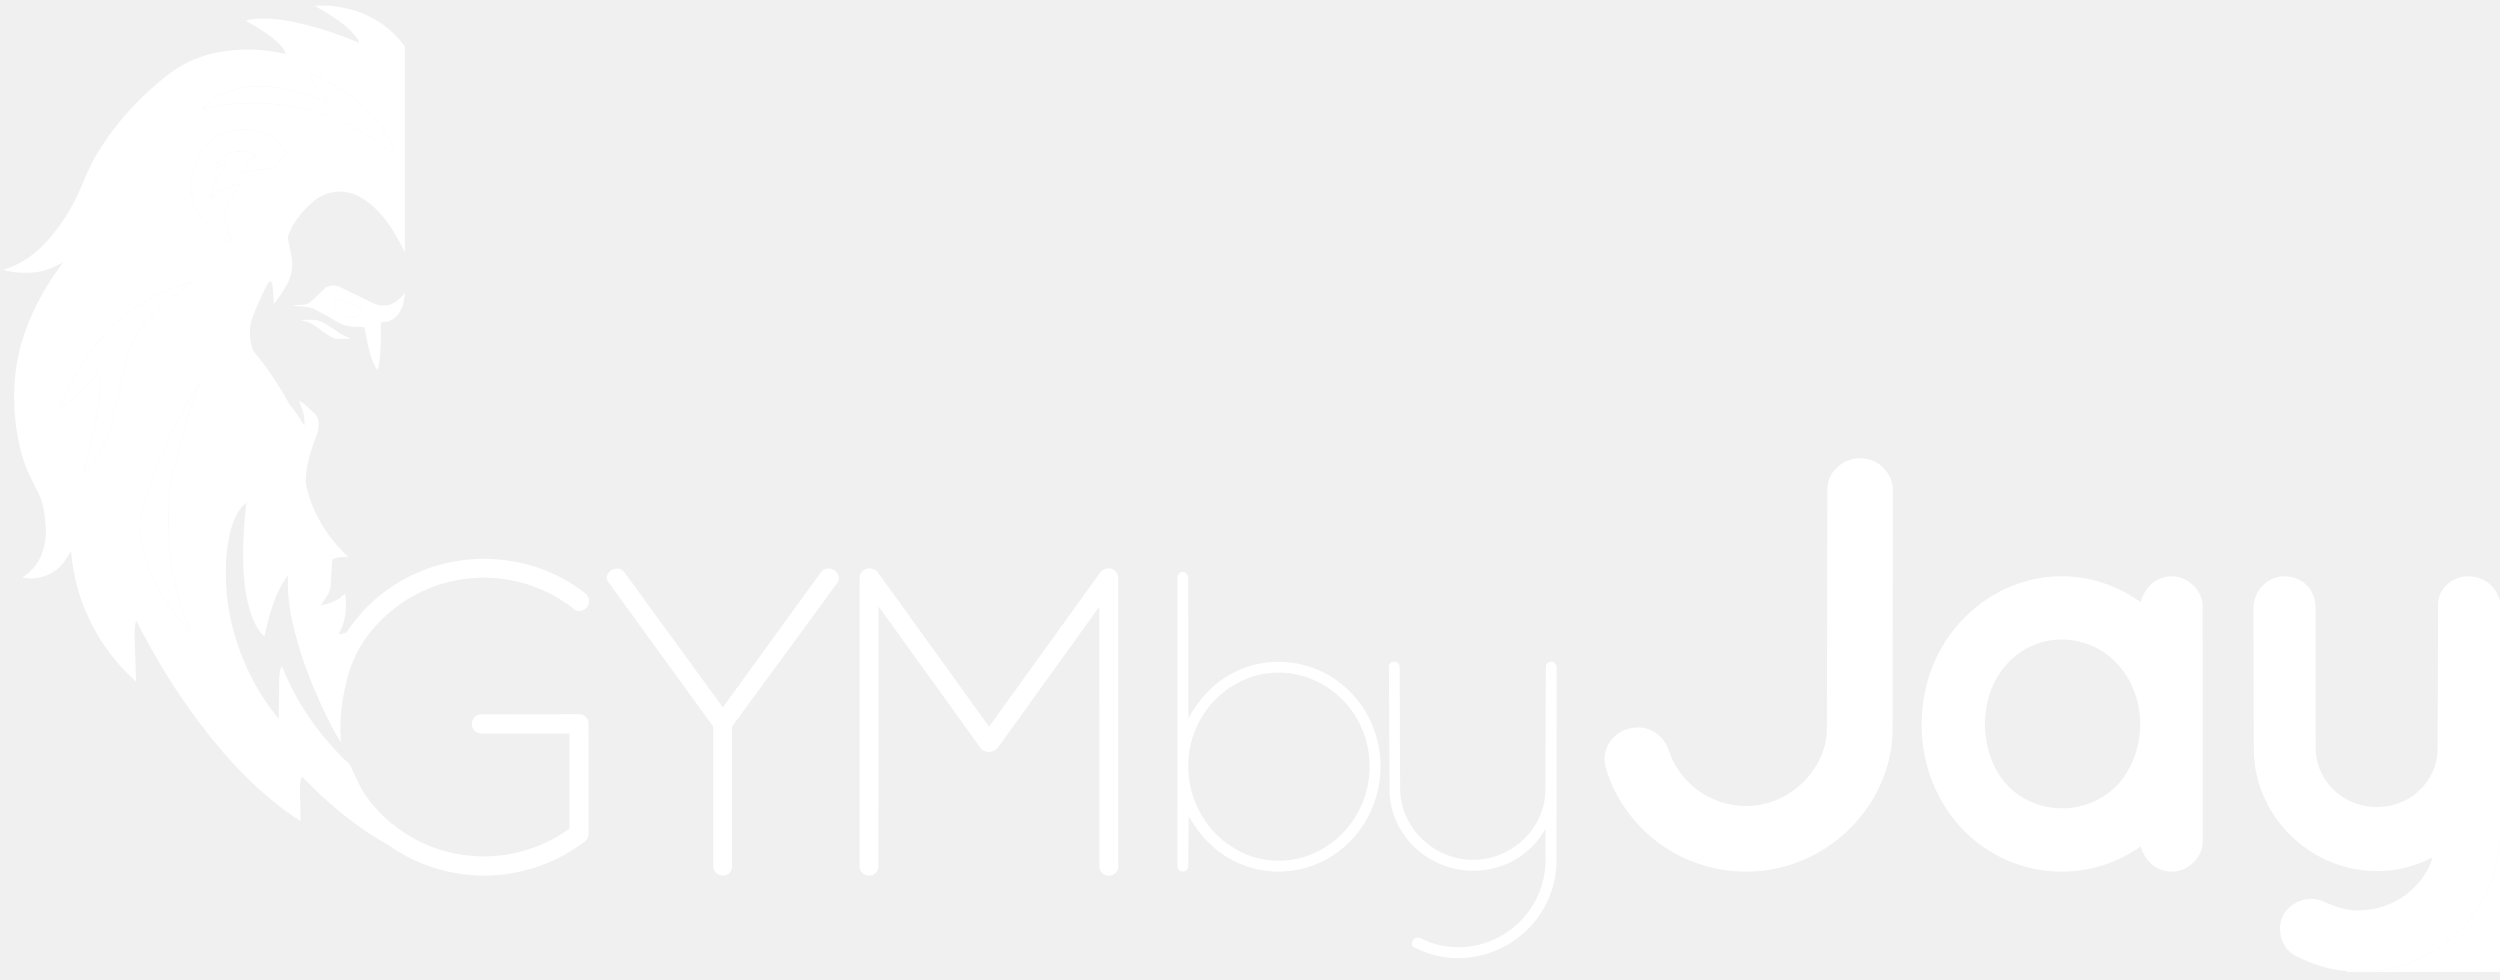
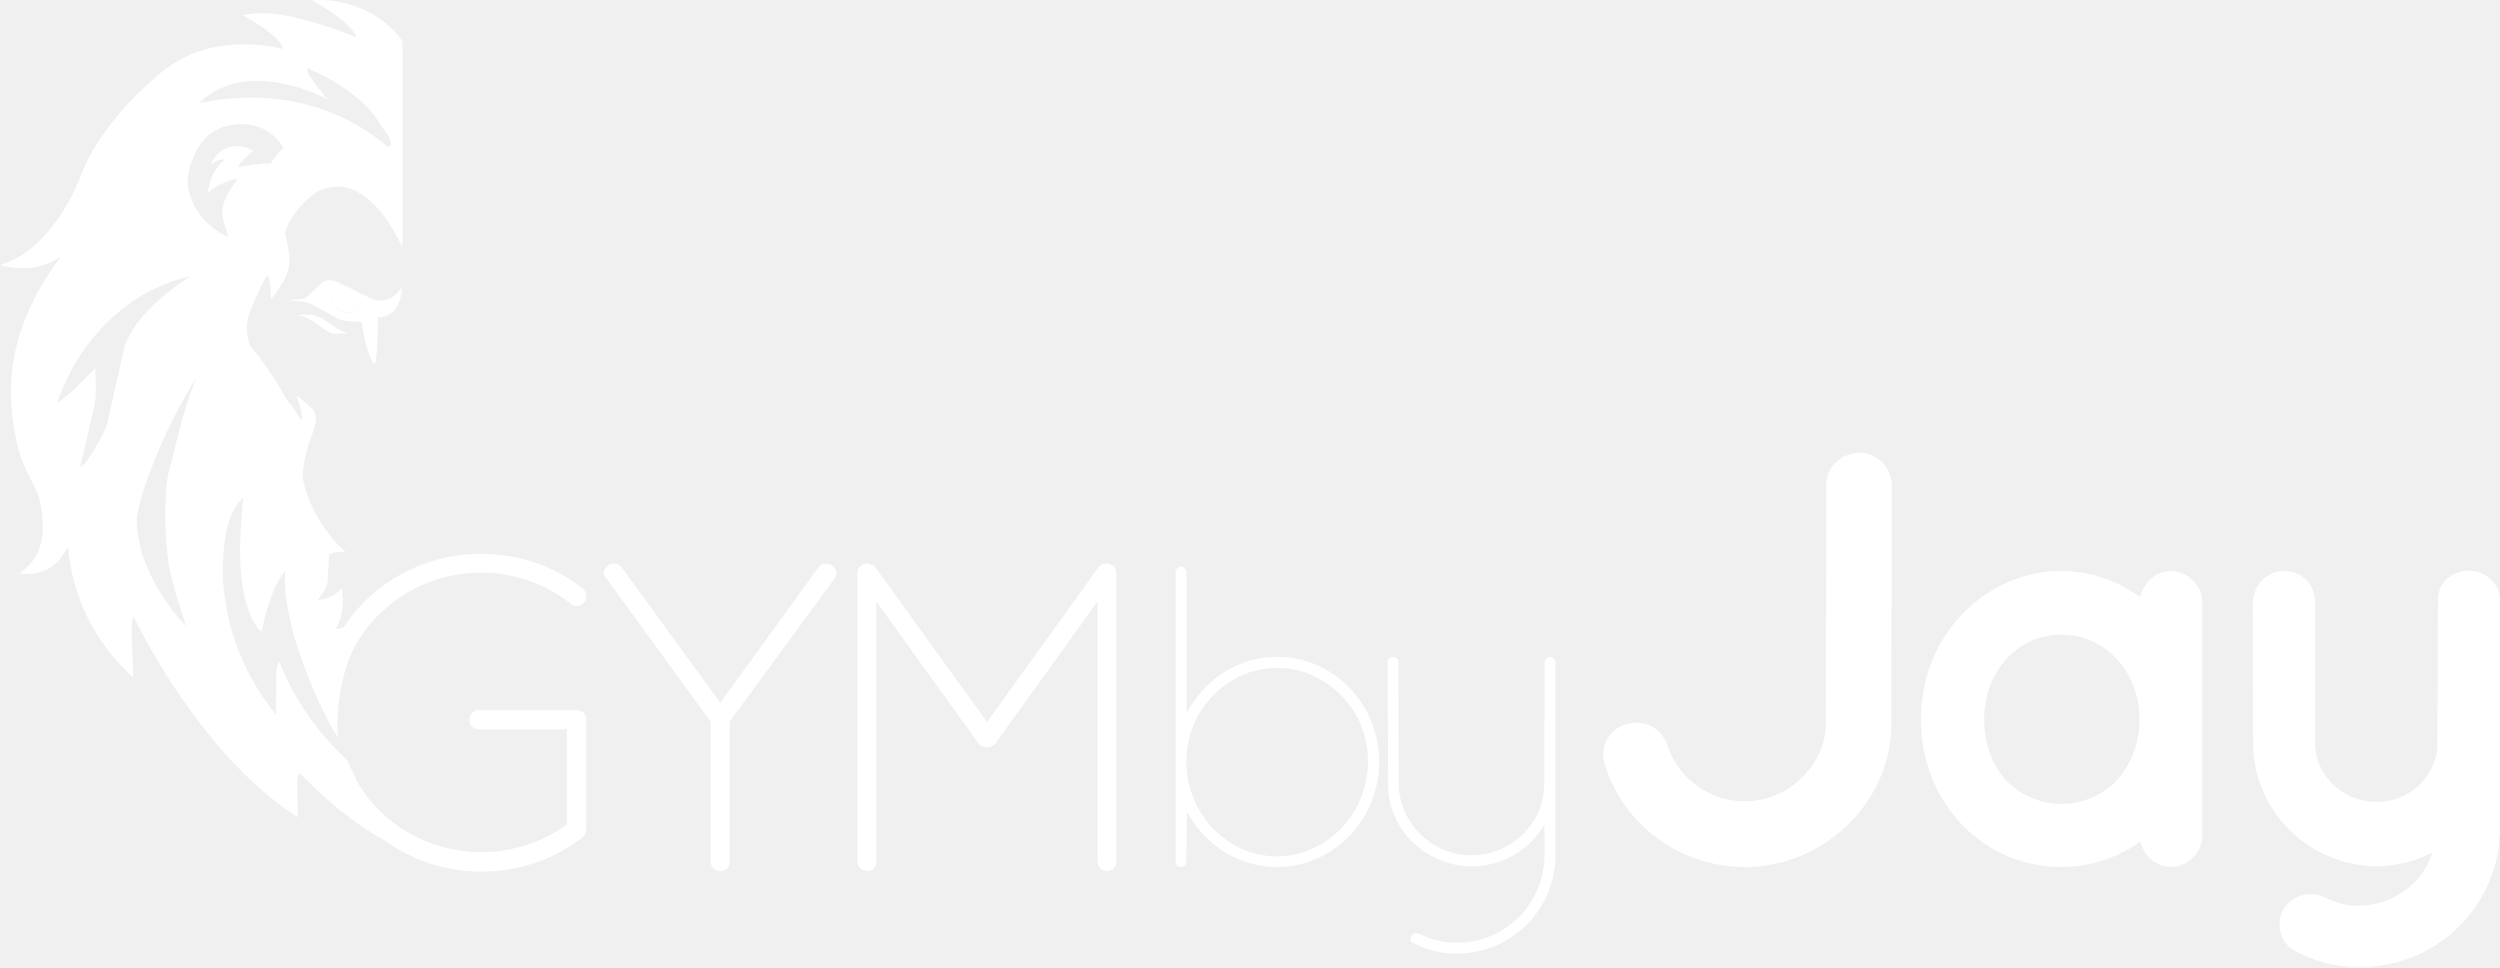
- <svg xmlns="http://www.w3.org/2000/svg" id="Laag_1" data-name="Laag 1" viewBox="0 0 1280 501.38">
+ <svg xmlns="http://www.w3.org/2000/svg" id="Laag_1" version="1.1" viewBox="0 0 1278.3 494.8">
  <defs>
    <style>
-       .cls-1 {
-         fill: #fff;
-       }
- 
-       .cls-2 {
-         fill: #fff;
-       }
- 
-       .cls-3 {
+       .st0 {
        fill: #fff;
      }
    </style>
  </defs>
-   <path class="cls-2" d="M1280.07,430.69v67h-65.42l-.11-.44c34.15-2.61,61.73-29.54,65.24-63.84.1-.99-.57-2.06.3-2.73Z" />
-   <path class="cls-3" d="M1280.07,308.25v122.44c-.87.66-.2,1.74-.3,2.73-3.51,34.3-31.09,61.22-65.24,63.84l-13.05-.09c-8.77-.5-17.22-3.49-25.24-7.31-3.58-1.71-6.38-4.46-7.76-8.23-1.58-4.35-1.64-9.57.89-13.71,3.9-6.4,12.5-9.48,19.47-6.61,5.78,2.38,11.04,4.66,17.44,4.82,11.82.29,23.09-4.42,31.09-13.06,5.68-6.13,8.99-14.76,7.53-13.86l-.65.4c-11.88,5.88-25.16,7.75-38.33,5.37-29.12-5.26-51.34-30.6-51.98-60.38l-.22-72.7c-.02-6.54,3.27-12.1,8.56-14.95,5.64-3.03,12.47-2.34,17.45,1.52,3.96,3.07,5.81,7.59,5.82,12.63l.06,71.71c0,12.73,7.92,23.66,19.62,28.22s25.91,1.9,34.76-7.64c5.03-5.41,8.03-12.27,8.06-19.79l.26-74.06c.03-8.59,7.67-14.64,15.76-14.47,8.1.15,14.37,5.65,16,13.17Z" />
-   <polygon class="cls-1" points="1214.54 497.26 1214.65 497.69 1201.49 497.69 1201.49 497.17 1214.54 497.26" />
-   <path class="cls-3" d="M1096.03,433.35c-28.73,20.44-68,16.19-91.92-9.56-18.47-19.88-24.43-48.45-17.33-74.55,5.46-20.09,19.08-37.06,37.52-46.56,23.02-11.86,50.32-9.8,71.61,5.6,1.72-5.42,4.9-10,10.13-12.09,4.87-1.94,10.35-1.42,14.83,1.76,3.62,2.57,6.91,7.08,6.91,12.37l.02,120.7c0,5.11-3.01,9.4-6.47,12.04-4.11,3.14-9.32,3.99-14.11,2.5-5.55-1.73-9.43-6.09-11.2-12.21ZM1081.75,404.18c3.95-3.46,6.61-7.24,8.91-11.75,10.1-19.84,5.11-46.03-13.69-58.6-12.57-8.41-29.36-8.58-42.02-.23-17.71,11.68-22.81,35.82-15.37,55.18,2.79,7.26,7.25,13.51,13.57,17.98,14.7,10.38,34.97,9.35,48.6-2.58Z" />
-   <path class="cls-3" d="M834.92,372.81c9.35-1.79,16.87,3.35,19.71,11.91,4.22,12.74,14.85,22.62,27.82,26.32,12.57,3.59,25.69,1.24,36.39-6.78,9.25-6.94,16.51-18.45,16.53-31.06l.23-122.71c.02-8.91,7.79-15.5,16.03-15.85,8.91-.41,16.35,5.94,17.54,14.96l-.18,123.88c-.04,24.35-13.42,47.07-33.74,60.39-20.72,13.58-46.57,16.47-70.59,6.5-19.5-8.09-36.45-25.68-42.55-47.61-2.52-9.06,3.65-18.18,12.83-19.94Z" />
-   <path class="cls-1" d="M562.83,310.64l-52.06,72.37c-2.28,2.52-5.93,2.72-8.42.39l-52.53-72.92-.08,133.59c-.44,2.75-2.37,4.26-4.86,4.22-2.25-.04-4.75-1.77-4.75-4.6v-148.02c0-2.13,1.59-3.63,3.02-4.3,1.94-.91,3.71-.13,5.78.95l57.48,79.73,57.43-79.67c1.92-1.29,3.81-1.83,5.69-1,1.75.78,3,2.41,3,4.73v147.45c-.01,2.89-2.29,4.72-4.73,4.76s-4.7-1.67-4.9-4.57l-.09-133.07Z" />
-   <path class="cls-1" d="M374.83,371.96l-.04,71.78c0,2.88-2.47,4.63-4.84,4.54s-4.75-1.82-4.75-4.66l-.02-71.61-54.05-74.44c-1.65-2.28.82-5.38,2.55-5.96,2.64-1.2,5.23-.25,6.66,2.29l49.76,68.28,50.34-69.34c1.54-2.13,4.52-2.15,6.59-.99,1.67.93,3.51,4.08,1.88,6.31l-54.08,73.8Z" />
-   <path class="cls-1" d="M688.35,433.53c-14.78,13-35.47,16.33-53.4,8.74-11.42-4.84-20.08-13.25-26.36-24.5l-.24,25.7c-.02,1.68-1.13,2.73-2.67,2.78-1.44.05-2.84-.99-2.84-2.91l.03-147.96c0-1.61,1.84-2.61,2.82-2.58,1.31.04,2.35,1.2,2.66,2.81l.1,72.13c5.4-9.79,12.62-17.71,22.37-22.94,18.13-9.72,40.31-7.41,56.25,5.59,25.88,21.17,26.37,61.09,1.27,83.16ZM680.76,432.31c13.12-9.3,20.6-24.29,20.5-40.3-.1-17.51-9.49-33.49-24.71-41.94-13.85-7.69-30.39-7.62-44.12.27-15.26,8.78-24.43,25.15-24.06,42.78.33,15.6,7.7,30,20.28,39.1,15.59,11.28,36.23,11.34,52.1.09Z" />
-   <path class="cls-1" d="M759.96,488.72c-12.44,3.43-25.16,2.01-36.25-3.9-1.38-.73-.67-2.98-.06-3.78.83-1.08,2.58-1.24,3.96-.54,6.48,3.28,13.39,4.73,20.68,4.44,23.56-.94,42.35-19.93,43.05-43.52l-.04-17.03c-7.13,12.4-19.23,20.11-33.43,21.3-23.7,1.98-45.57-15.98-46.44-40.22l-.3-64.46c0-1.54,2.04-2.31,2.98-2.22,1.22.13,2.51,1.11,2.52,2.63l.24,62.87c.6,22.94,22.38,39.76,44.7,35.22,16.65-3.39,29.62-17.97,29.68-35.18l.22-62.93c0-1.69,1.52-2.68,2.94-2.63,1.34.06,2.58,1.28,2.58,3.05l-.08,98.77c-.02,22.46-15.25,42.13-36.93,48.11Z" />
-   <path class="cls-1" d="M192.97,189.29c-3.83-6.16-4.96-14.62-6.36-21.8-3.38-.26-6.77.06-9.98-.92-3.4-1.03-6.26-3.21-9.37-4.88l-7.06-3.79c-3.36-1.02-6.72-1.03-10.32-1.35,2.85-.95,6.19.22,8.64-1.63,2.99-2.25,5.21-5.08,8.05-7.5,2.02-1.72,5.46-1.46,7.76-.34l17.17,8.35c6.29,2.71,11.88-.07,15.77-5.62-.28,8.15-3.95,15.37-12.26,15.23.04,7.22.05,14.1-.86,21.14-.15,1.14-.23,2.22-1.19,3.1ZM186.29,158.29c-5-1.81-9.65-3.6-14.48-6.21-2.2,3.83.05,8.46,4.09,9.75,4.85,1.55,8.18,1.19,10.39-3.54Z" />
-   <path class="cls-1" d="M179.66,173.36l-7.51.22c-7.12-2.51-10.4-8.55-18.29-9.53,2.95-.26,5.92-.7,8.73.01,3.63.92,6.51,3.53,9.66,5.37,2.13,1.89,4.52,2.67,7.41,3.92Z" />
-   <path class="cls-2" d="M186.29,158.29c-2.21,4.73-5.54,5.09-10.39,3.54-4.03-1.29-6.28-5.92-4.09-9.75,4.83,2.61,9.47,4.39,14.48,6.21Z" />
-   <path class="cls-3" d="M153.83,205.53c2.38,1.4,4.24,3.55,6.42,5.42,3.8,3.25,3.48,7.84,1.55,12.69-2.78,7-6.42,19.29-4.86,25.79,3.32,13.82,10.87,25.96,21.5,35.83-2.87-.2-5.83-.23-8.35,1.29l-.83,13.64c-.22,3.66-3.12,6.5-4.98,9.71,4.67-.74,9.06-2.47,12.38-6.13,1.03,7.53.48,14.25-3.28,20.89,1.52.09,2.65-.4,4.07-.9,15.73-24.04,42.95-38.14,71.82-37.61,18.35.34,35.96,6.27,50.32,17.57,2.19,1.72,2.47,4.32,1.35,6.62-.85,1.75-4.57,3.52-6.56,1.91-28.45-22.96-69.55-21.87-96.72,2.87-7.09,6.45-13.17,14.35-16.94,23.45-4.81,11.6-7.4,28.76-6.07,41.6l-3.4-5.54c-9.93-18.54-19.25-41.83-22.74-62.55-.99-5.87-1.34-11.41-1.03-17.54-6.74,8.67-9.81,20.82-12.09,31.29-3.34-3.02-5.15-6.76-6.6-10.85-5.96-16.82-4.62-39.26-2.71-57.6-5.24,4.26-7.89,12.31-9.02,18.87-5.51,32.01,4.86,66.53,25.66,91.88l.19-19.58c.02-2.55.13-5.16,1.41-7.5,7.77,19.38,19.57,36.21,34.64,50.25l5.87,12.18c6.51,11,16.06,19.85,27.31,25.97,25.23,13.73,56.18,11.61,79.41-5.14v-48.74s-45.06,0-45.06,0c-2.69-.14-4.78-2.11-4.93-4.54s1.74-5.28,4.56-5.28l50.18-.08c2.59,0,5.01,1.77,5.01,4.55l.03,56.42c0,1.29-.6,3.15-1.51,3.86-29.4,22.9-70.61,23.77-100.99,2.17-12.71-7.12-24.25-15.9-34.94-25.89l-9.31-9.15c-1.02,2.35-1.06,4.71-1.01,7.15l.33,15.67c-20.01-12.86-36.53-30.34-50.8-49.07-12.78-16.78-23.67-34.45-33.33-53.59-1.12,3.26-.93,6.42-.83,9.64l.7,21.59c-19.46-17.42-31.23-41.29-33.27-66.79l-4.1,6.18c-5.13,6.15-13.08,8.91-20.91,7.31,5.56-3.53,9.26-8.48,10.87-14.61.96-3.65,1.49-7.27,1.18-11.19-.49-6.02-1.14-12.5-3.96-17.93-3.35-6.45-6.45-12.46-8.38-19.57-3.24-12-4.41-24.11-3.6-36.62,1.47-22.54,11.28-43.42,24.93-61.59-4.76,2.58-9.12,4.62-14.33,5.18-5.56.6-11.08.39-16.35-1.26,12.62-3.83,21.35-12.41,28.77-22.61,5.53-7.6,9.54-15.74,13.05-24.46,3.05-7.57,7.04-14.29,11.76-20.96,8.29-11.73,18.17-21.84,29.35-30.8,7.57-6.06,15.81-10.15,25.37-12.2,12-2.56,24.17-2.18,36.35.56-1.22-3.48-3.74-5.66-6.37-7.85-4.42-3.67-9.21-6.41-14.22-9.26,9.14-2.27,20.01-.47,29.04,1.69,9.82,2.35,19.11,5.57,28.43,9.37.24.26.54.21.56.08.03-.16-.14-.6-.23-.76-4.26-7.45-15.04-13.76-22.61-18.01l7.56-.02c15.64,1.39,29.26,7.91,38.77,20.87l.02,104.19c.46.9-.58,1.07-.5.26-5.28-10.67-11.82-21.17-22.08-27.13-7.92-4.61-17.41-3.88-24.57,2.29-5.46,4.7-10.86,11.18-12.9,18.21,1.99,10.19,4.45,16.01-1.13,25.43-1.78,3-3.61,5.76-5.97,8.71-.15-4.1-.28-11.33-1.69-11.83s-7.3,13.72-9.08,18.28c-2.18,5.59-1.87,11.62.12,17.26,7.35,8.77,13.48,18.04,18.96,28.11,3.02,3.13,4.98,6.64,7.33,10.46.5-4.39-.85-8.12-2.33-11.88-.07-.18-.19-.26-.26-.31-.27-.17-.17-.58.16-.58.2.25.36.31.39.31ZM167.86,53c-20.68-9.89-46.82-14.38-64.31,2.67,34.39-7.36,69.35-.77,96.25,22.07.57.49,1.66-.4,1.76-.87.66-3.21-3.03-6.65-4.83-9.64-3.31-5.47-7.24-10.03-12.21-14.17-7.76-6.45-16.38-11.37-25.75-15.39,0,2.07,1.03,3.45,1.96,4.96,2.28,3.67,5.18,6.75,7.68,10.05,0,.01.16.09.47.31-.05-.08.12.97-.68.26,0-.03-.14-.16-.34-.25ZM116.67,84.39c-2.71-.15-4.91,1.02-7.11,2.56,1.79-4.13,4.94-7.49,9.23-8.85s8.84-.36,12.51,1.76c-2.98,2.77-5.99,4.78-7.94,8.41,5.84-.93,11.15-2.03,16.72-1.93,1.98-2.85,3.68-5.71,6.72-7.59-4.53-8.66-13.37-13.02-23.03-12.53-9,.45-16.87,4.69-21.24,12.86-2.85,5.04-4.47,10.67-4.97,16.61,1.2,12.61,9.31,23.1,20.84,28.13-.76-4.8-3.36-9.14-2.86-13.79.64-5.9,4.48-11.04,7.84-16.04-5.48,1.15-11.51,3.66-15.35,7.32.81-6.59,3.35-12.48,8.64-16.92ZM123.79,93.68l-.2.2.2.2.2-.2-.2-.2ZM42.97,241.79c2.97-2.23,4.2-5.03,6.25-7.55,2.68-5.17,6.27-9.95,7.59-15.77l8.89-38.98c5.91-15.02,20.03-26.21,33.34-35.17-18.49,4.14-34.55,14.43-46.93,28.25-9.49,10.6-16.26,22.92-21.07,36.49,4.36-2.74,7.99-6.1,11.54-9.71l8.11-8.24c-.03,7.17.77,13.81-.77,20.48l-6.96,30.2ZM96.96,323.1c-3.46-10.95-6.84-20.56-8.87-31.26-1.67-12.46-2.22-24.77-1.45-37.3.34-5.52,1.11-10.65,2.94-15.84,3.48-14.82,7-29.13,12.75-43.24-8.84,14.49-16.49,29.41-22.64,45.29-3.08,7.94-5.85,15.64-7.57,23.96-1.07,5.17-.12,10.48.9,15.59,1.52,7.66,4.54,14.46,8.18,21.33,4.47,7.72,9.43,14.99,15.78,21.48Z" />
-   <path class="cls-2" d="M116.67,84.39c-5.29,4.44-7.83,10.33-8.64,16.92,3.84-3.66,9.87-6.17,15.35-7.32-3.36,4.99-7.21,10.14-7.84,16.04-.5,4.65,2.09,8.99,2.86,13.79-11.53-5.02-19.64-15.52-20.84-28.13.49-5.94,2.12-11.57,4.97-16.61,4.37-8.17,12.24-12.41,21.24-12.86,9.65-.48,18.5,3.87,23.03,12.53-3.04,1.88-4.73,4.74-6.72,7.59-5.56-.1-10.88,1-16.72,1.93,1.95-3.63,4.96-5.64,7.94-8.41-3.67-2.11-8.26-3.1-12.51-1.76s-7.44,4.71-9.23,8.85c2.2-1.54,4.4-2.71,7.11-2.56Z" />
-   <path class="cls-2" d="M96.96,323.1c-6.35-6.49-11.31-13.75-15.78-21.48-3.64-6.87-6.66-13.67-8.18-21.33-1.01-5.12-1.97-10.42-.9-15.59,1.72-8.32,4.49-16.01,7.57-23.96,6.15-15.87,13.8-30.8,22.64-45.29-5.75,14.11-9.27,28.42-12.75,43.24-1.82,5.19-2.6,10.32-2.94,15.84-.78,12.53-.22,24.84,1.45,37.3,2.02,10.71,5.41,20.31,8.87,31.26Z" />
-   <rect class="cls-2" x="123.65" y="93.74" width=".28" height=".28" transform="translate(-30.12 115.05) rotate(-45.01)" />
-   <path class="cls-2" d="M168.4,52.69c-2.5-3.3-5.4-6.38-7.68-10.05-.94-1.51-1.96-2.89-1.96-4.96,9.38,4.02,18,8.94,25.75,15.39,4.97,4.13,8.91,8.7,12.21,14.17,1.81,2.99,5.5,6.44,4.83,9.64-.1.47-1.19,1.36-1.76.87-26.91-22.85-61.86-29.43-96.25-22.07,17.49-17.05,43.63-12.56,64.31-2.67l.54-.32ZM168.87,53l-.68.26c.8.71.63-.34.68-.26Z" />
-   <path class="cls-2" d="M42.97,241.79l6.96-30.2c1.54-6.67.74-13.31.77-20.48l-8.11,8.24c-3.55,3.61-7.18,6.97-11.54,9.71,4.8-13.57,11.57-25.9,21.07-36.49,12.38-13.82,28.44-24.11,46.93-28.25-13.3,8.96-27.42,20.15-33.34,35.17l-8.89,38.98c-1.33,5.82-4.92,10.6-7.59,15.77-2.05,2.53-3.29,5.32-6.25,7.55Z" />
+   <path class="st0" d="M1278.3,305.3v122.4c-.9.7-.2,1.7-.3,2.7-3.5,34.3-31.1,61.2-65.2,63.8h-13.1c-8.8-.6-17.2-3.6-25.2-7.4-3.6-1.7-6.4-4.5-7.8-8.2-1.6-4.4-1.6-9.6.9-13.7,3.9-6.4,12.5-9.5,19.5-6.6,5.8,2.4,11,4.7,17.4,4.8,11.8.3,23.1-4.4,31.1-13.1,5.7-6.1,9-14.8,7.5-13.9l-.7.4c-11.9,5.9-25.2,7.8-38.3,5.4-29.1-5.3-51.3-30.6-52-60.4l-.2-72.7c0-6.5,3.3-12.1,8.6-15,5.6-3,12.5-2.3,17.4,1.5,4,3.1,5.8,7.6,5.8,12.6v71.7c0,12.7,8,23.7,19.7,28.2,12.1,4.7,25.9,1.9,34.8-7.6,5-5.4,8-12.3,8.1-19.8l.3-74.1c0-8.6,7.7-14.6,15.8-14.5,8.1.1,14.4,5.6,16,13.2h0Z" />
+   <polygon class="st0" points="1212.8 494.4 1212.9 494.8 1199.8 494.8 1199.8 494.3 1212.8 494.4" />
+   <path class="st0" d="M1094.3,430.4c-28.7,20.4-68,16.2-91.9-9.6-18.5-19.9-24.4-48.5-17.3-74.6,5.5-20.1,19.1-37.1,37.5-46.6,23-11.9,50.3-9.8,71.6,5.6,1.7-5.4,4.9-10,10.1-12.1,4.9-1.9,10.3-1.4,14.8,1.8,3.6,2.6,6.9,7.1,6.9,12.4v120.7c0,5.1-3,9.4-6.4,12-4.1,3.1-9.3,4-14.1,2.5-5.6-1.7-9.4-6.1-11.2-12.2h0ZM1080,401.3c3.9-3.5,6.6-7.2,8.9-11.8,10.1-19.8,5.1-46-13.7-58.6-12.6-8.4-29.4-8.6-42-.2-17.7,11.7-22.8,35.8-15.4,55.2,2.8,7.3,7.2,13.5,13.6,18,14.7,10.4,35,9.4,48.6-2.6Z" />
+   <path class="st0" d="M833.2,369.9c9.3-1.8,16.9,3.4,19.7,11.9,4.2,12.7,14.8,22.6,27.8,26.3,12.6,3.6,25.7,1.2,36.4-6.8,9.2-6.9,16.5-18.5,16.5-31.1l.2-122.7c0-8.9,7.8-15.5,16-15.9,8.9-.4,16.3,5.9,17.5,15l-.2,123.9c0,24.4-13.4,47.1-33.7,60.4-20.7,13.6-46.6,16.5-70.6,6.5-19.5-8.1-36.5-25.7-42.5-47.6-2.5-9.1,3.7-18.2,12.8-19.9h0Z" />
+   <path class="st0" d="M561.1,307.7l-52.1,72.4c-2.3,2.5-5.9,2.7-8.4.4l-52.5-72.9v133.6c-.5,2.8-2.4,4.3-4.9,4.2-2.2,0-4.8-1.8-4.8-4.6v-148c0-2.1,1.6-3.6,3-4.3,1.9-.9,3.7-.1,5.8,1l57.5,79.7,57.4-79.7c1.9-1.3,3.8-1.8,5.7-1,1.8.8,3,2.4,3,4.7v147.4c0,2.9-2.3,4.7-4.7,4.8s-4.7-1.7-4.9-4.6v-133.1c0,0,0,0,0,0Z" />
+   <path class="st0" d="M373.1,369.1v71.8c0,2.9-2.5,4.6-4.9,4.5s-4.8-1.8-4.8-4.7v-71.6s-54.1-74.4-54.1-74.4c-1.6-2.3.8-5.4,2.5-6,2.6-1.2,5.2-.2,6.7,2.3l49.8,68.3,50.3-69.3c1.5-2.1,4.5-2.1,6.6-1,1.7.9,3.5,4.1,1.9,6.3l-54.1,73.8h0Z" />
+   <path class="st0" d="M686.6,430.6c-14.8,13-35.5,16.3-53.4,8.7-11.4-4.8-20.1-13.2-26.4-24.5l-.2,25.7c0,1.7-1.1,2.7-2.7,2.8-1.4,0-2.8-1-2.8-2.9v-148c0-1.6,1.9-2.6,2.9-2.6,1.3,0,2.3,1.2,2.7,2.8v72.1c5.5-9.8,12.7-17.7,22.5-22.9,18.1-9.7,40.3-7.4,56.2,5.6,25.9,21.2,26.4,61.1,1.3,83.2h0ZM679,429.4c13.1-9.3,20.6-24.3,20.5-40.3,0-17.5-9.5-33.5-24.7-41.9-13.8-7.7-30.4-7.6-44.1.3-15.3,8.8-24.4,25.1-24.1,42.8.3,15.6,7.7,30,20.3,39.1,15.6,11.3,36.2,11.3,52.1,0h0Z" />
+   <path class="st0" d="M758.2,485.8c-12.4,3.4-25.2,2-36.2-3.9-1.4-.7-.7-3,0-3.8.8-1.1,2.6-1.2,4-.5,6.5,3.3,13.4,4.7,20.7,4.4,23.6-.9,42.3-19.9,43-43.5v-17c-7.2,12.4-19.3,20.1-33.5,21.3-23.7,2-45.6-16-46.4-40.2l-.3-64.5c0-1.5,2-2.3,3-2.2,1.2.1,2.5,1.1,2.5,2.6l.2,62.9c.6,22.9,22.4,39.8,44.7,35.2,16.7-3.4,29.6-18,29.7-35.2l.2-62.9c0-1.7,1.5-2.7,2.9-2.6,1.3,0,2.6,1.3,2.6,3v98.8c-.1,22.5-15.3,42.1-37,48.1h0Z" />
+   <path class="st0" d="M191.2,186.4c-3.8-6.2-5-14.6-6.4-21.8-3.4-.3-6.8,0-10-.9-3.4-1-6.3-3.2-9.4-4.9l-7.1-3.8c-3.4-1-6.7-1-10.3-1.4,2.9-.9,6.2.2,8.6-1.6,3-2.2,5.2-5.1,8.1-7.5,2-1.7,5.5-1.5,7.8-.3l17.2,8.4c6.3,2.7,11.9,0,15.8-5.6-.3,8.1-3.9,15.4-12.3,15.2,0,7.2,0,14.1-.9,21.1-.1,1.1-.2,2.2-1.2,3.1h0ZM184.6,155.4c-5-1.8-9.6-3.6-14.5-6.2-2.2,3.8,0,8.5,4.1,9.8,4.9,1.6,8.2,1.2,10.4-3.5Z" />
+   <path class="st0" d="M177.9,170.5l-7.5.2c-7.1-2.5-10.4-8.6-18.3-9.5,2.9-.3,5.9-.7,8.7,0,3.6.9,6.5,3.5,9.7,5.4,2.1,1.9,4.5,2.7,7.4,3.9h0Z" />
+   <path class="st0" d="M184.6,155.4c-2.2,4.7-5.5,5.1-10.4,3.5-4-1.3-6.3-5.9-4.1-9.8,4.8,2.6,9.5,4.4,14.5,6.2Z" />
+   <path class="st0" d="M152.1,202.6c2.4,1.4,4.2,3.6,6.4,5.4,3.8,3.2,3.5,7.8,1.6,12.7-2.8,7-6.4,19.3-4.9,25.8,3.3,13.8,10.9,26,21.5,35.8-2.9-.2-5.8-.2-8.4,1.3l-.8,13.6c-.2,3.7-3.1,6.5-5,9.7,4.7-.7,9.1-2.5,12.4-6.1,1,7.5.5,14.2-3.3,20.9,1.5,0,2.6-.4,4.1-.9,15.7-24,42.9-38.1,71.8-37.6,18.4.3,36,6.3,50.3,17.6,2.2,1.7,2.5,4.3,1.4,6.6-.9,1.8-4.6,3.5-6.6,1.9-28.5-23-69.6-21.9-96.7,2.9-7.1,6.5-13.2,14.4-16.9,23.5-4.8,11.6-7.4,28.8-6.1,41.6l-3.4-5.5c-9.9-18.5-19.2-41.8-22.7-62.5-1-5.9-1.3-11.4-1-17.5-6.7,8.7-9.8,20.8-12.1,31.3-3.3-3-5.1-6.8-6.6-10.9-6-16.8-4.6-39.3-2.7-57.6-5.2,4.3-7.9,12.3-9,18.9-5.5,32,4.9,66.5,25.7,91.9l.2-19.6c0-2.5.1-5.2,1.4-7.5,7.8,19.4,19.6,36.2,34.6,50.2l5.9,12.2c6.5,11,16.1,19.9,27.3,26,25.2,13.7,56.2,11.6,79.4-5.1v-48.7h-45.1c-2.7-.1-4.8-2.1-4.9-4.5s1.7-5.3,4.6-5.3h50.2c2.6,0,5,1.7,5,4.5v56.4c0,1.3-.6,3.1-1.5,3.9-29.4,22.9-70.6,23.8-101,2.2-12.7-7.1-24.2-15.9-34.9-25.9l-9.3-9.1c-1,2.4-1.1,4.7-1,7.1l.3,15.7c-20-12.9-36.5-30.3-50.8-49.1-12.8-16.8-23.7-34.5-33.3-53.6-1.1,3.3-.9,6.4-.8,9.6l.7,21.6c-19.5-17.4-31.2-41.3-33.3-66.8l-4.1,6.2c-5.1,6.1-13.1,8.9-20.9,7.3,5.6-3.5,9.3-8.5,10.9-14.6,1-3.6,1.5-7.3,1.2-11.2-.5-6-1.1-12.5-4-17.9-3.4-6.4-6.4-12.5-8.4-19.6-3.2-12-4.4-24.1-3.6-36.6,1.5-22.5,11.3-43.4,24.9-61.6-4.8,2.6-9.1,4.6-14.3,5.2-5.6.6-11.1.4-16.4-1.3,12.6-3.8,21.4-12.4,28.8-22.6,5.5-7.6,9.5-15.7,13-24.5,3-7.6,7-14.3,11.8-21,8.3-11.7,18.2-21.8,29.3-30.8,7.6-6.1,15.8-10.1,25.4-12.2,12-2.6,24.2-2.2,36.4.6-1.2-3.5-3.7-5.7-6.4-7.9-4.4-3.7-9.2-6.4-14.2-9.3,9.1-2.3,20-.5,29,1.7,9.8,2.4,19.1,5.6,28.4,9.4.2.3.5.2.6,0,0-.2-.1-.6-.2-.8-4.3-7.4-15-13.8-22.6-18h7.6c15.6,1.4,29.3,7.9,38.8,20.9v104.2c.5.9-.6,1.1-.5.3-5.3-10.7-11.8-21.2-22.1-27.1-7.9-4.6-17.4-3.9-24.6,2.3-5.5,4.7-10.9,11.2-12.9,18.2,2,10.2,4.4,16-1.1,25.4-1.8,3-3.6,5.8-6,8.7-.1-4.1-.3-11.3-1.7-11.8s-7.3,13.7-9.1,18.3c-2.2,5.6-1.9,11.6.1,17.3,7.4,8.8,13.5,18,19,28.1,3,3.1,5,6.6,7.3,10.5.5-4.4-.9-8.1-2.3-11.9,0-.2-.2-.3-.3-.3-.3-.2-.2-.6.2-.6.2.2.4.3.4.3h0ZM166.1,50.1c-20.7-9.9-46.8-14.4-64.3,2.7,34.4-7.4,69.3-.8,96.2,22.1.6.5,1.7-.4,1.8-.9.7-3.2-3-6.7-4.8-9.6-3.3-5.5-7.2-10-12.2-14.2-7.8-6.5-16.4-11.4-25.8-15.4,0,2.1,1,3.5,2,5,2.3,3.7,5.2,6.8,7.7,10,0,0,.2,0,.5.3,0,0,.1,1-.7.3,0,0-.1-.2-.3-.2ZM114.9,81.5c-2.7-.2-4.9,1-7.1,2.6,1.8-4.1,4.9-7.5,9.2-8.8s8.8-.4,12.5,1.8c-3,2.8-6,4.8-7.9,8.4,5.8-.9,11.1-2,16.7-1.9,2-2.8,3.7-5.7,6.7-7.6-4.5-8.7-13.4-13-23-12.5-9,.4-16.9,4.7-21.2,12.9-2.8,5-4.5,10.7-5,16.6,1.2,12.6,9.3,23.1,20.8,28.1-.8-4.8-3.4-9.1-2.9-13.8.6-5.9,4.5-11,7.8-16-5.5,1.2-11.5,3.7-15.3,7.3.8-6.6,3.3-12.5,8.6-16.9ZM122.1,90.8l-.2.2.2.2.2-.2-.2-.2ZM41.2,238.9c3-2.2,4.2-5,6.2-7.6,2.7-5.2,6.3-9.9,7.6-15.8l8.9-39c5.9-15,20-26.2,33.3-35.2-18.5,4.1-34.6,14.4-46.9,28.2-9.5,10.6-16.3,22.9-21.1,36.5,4.4-2.7,8-6.1,11.5-9.7l8.1-8.2c0,7.2.8,13.8-.8,20.5l-7,30.2h0ZM95.2,320.2c-3.5-11-6.8-20.6-8.9-31.3-1.7-12.5-2.2-24.8-1.4-37.3.3-5.5,1.1-10.6,2.9-15.8,3.5-14.8,7-29.1,12.8-43.2-8.8,14.5-16.5,29.4-22.6,45.3-3.1,7.9-5.8,15.6-7.6,24-1.1,5.2-.1,10.5.9,15.6,1.5,7.7,4.5,14.5,8.2,21.3,4.5,7.7,9.4,15,15.8,21.5h0Z" />
+   <rect class="st0" x="121.9" y="90.8" width=".3" height=".3" transform="translate(-28.6 113) rotate(-45)" />
</svg>
